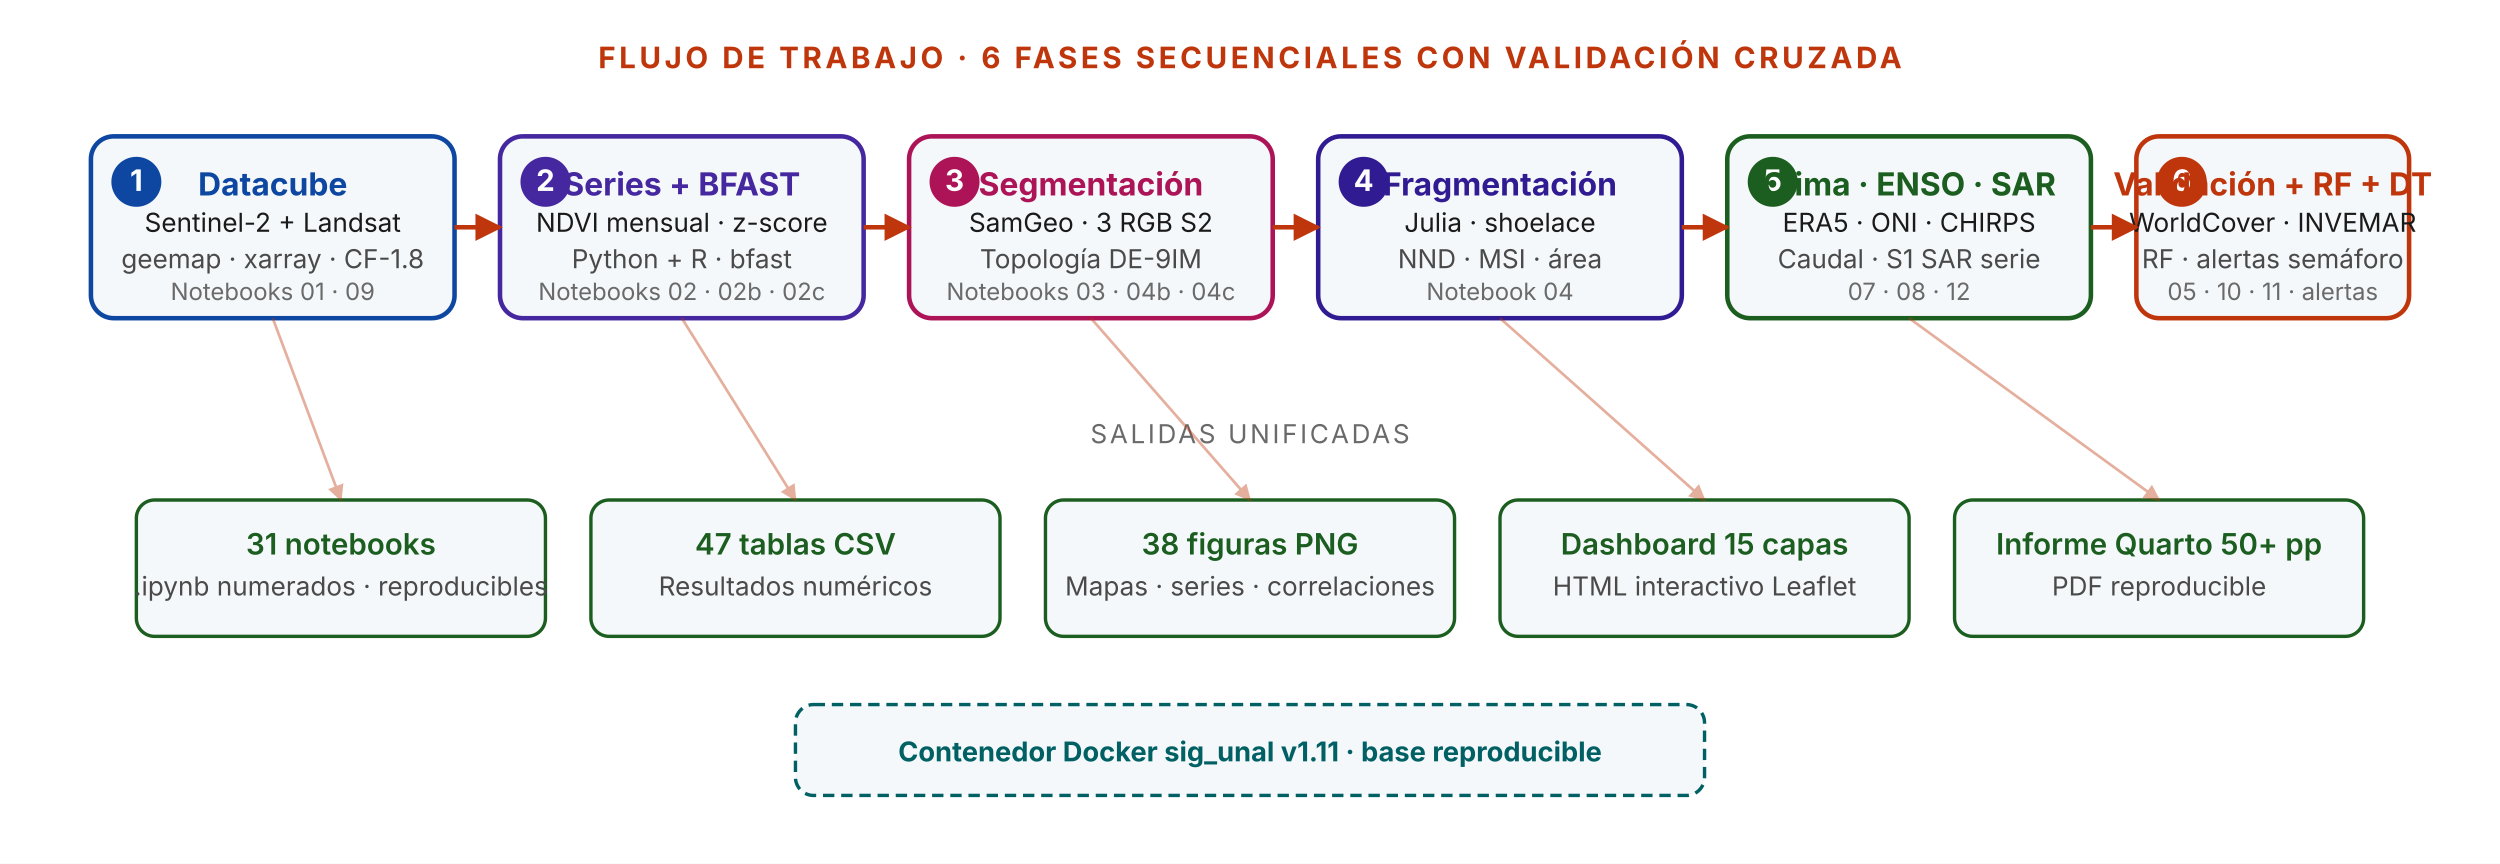
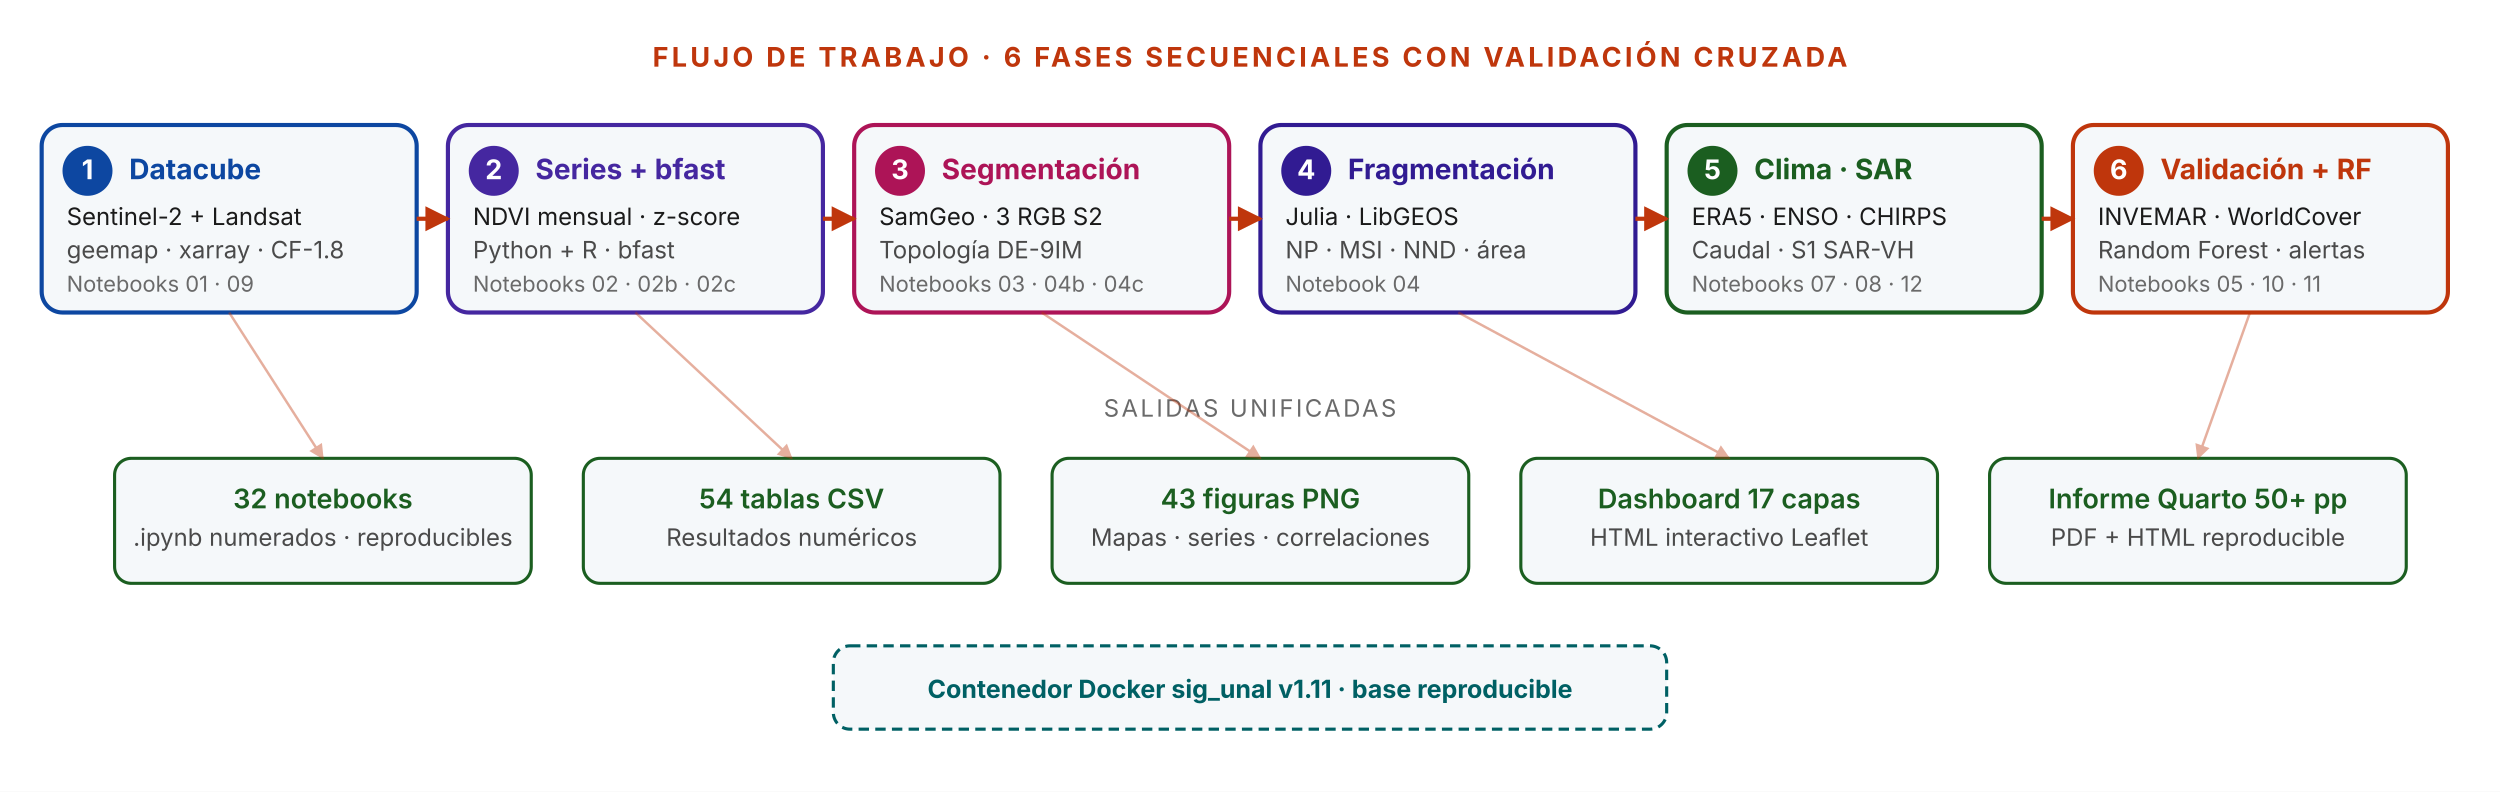
- <svg xmlns="http://www.w3.org/2000/svg" viewBox="0 0 1100 380">
+ <svg xmlns="http://www.w3.org/2000/svg" viewBox="0 0 1200 380">
  <defs>
    <marker id="arr-flow" viewBox="0 0 10 10" refX="9" refY="5" markerWidth="6" markerHeight="6" orient="auto">
      <path d="M0,0 L10,5 L0,10 z" fill="#bf360c" />
    </marker>
  </defs>
-   <rect width="1100" height="380" fill="#ffffff" />
-   <text x="550" y="30" fill="#bf360c" font-family="Inter, sans-serif" font-size="13" font-weight="700" text-anchor="middle" letter-spacing="0.12em">FLUJO DE TRABAJO · 6 FASES SECUENCIALES CON VALIDACIÓN CRUZADA</text>
-   <g font-family="Inter, sans-serif" font-size="14" text-anchor="middle">
+   <rect width="1200" height="380" fill="#ffffff" />
+   <text x="600" y="32" fill="#bf360c" font-family="Inter, sans-serif" font-size="13" font-weight="700" text-anchor="middle" letter-spacing="0.12em">FLUJO DE TRABAJO · 6 FASES SECUENCIALES CON VALIDACIÓN CRUZADA</text>
+   <g font-family="Inter, sans-serif" font-size="13" text-anchor="start">
    <g>
-       <rect x="40" y="60" width="160" height="80" rx="10" fill="#f5f8fa" stroke="#0d47a1" stroke-width="2" />
-       <circle cx="60" cy="80" r="11" fill="#0d47a1" />
-       <text x="60" y="84" fill="#ffffff" font-weight="700" font-size="13">1</text>
-       <text x="120" y="86" fill="#0d47a1" font-weight="700">Datacube</text>
-       <text x="120" y="102" fill="#1a1a1a" font-size="11.5">Sentinel-2 + Landsat</text>
-       <text x="120" y="118" fill="#4a4a4a" font-size="11.5">geemap · xarray · CF-1.8</text>
-       <text x="120" y="132" fill="#6a6a6a" font-size="10.5">Notebooks 01 · 09</text>
+       <rect x="20" y="60" width="180" height="90" rx="10" fill="#f5f8fa" stroke="#0d47a1" stroke-width="2" />
+       <circle cx="42" cy="82" r="12" fill="#0d47a1" />
+       <text x="42" y="86" fill="#ffffff" font-weight="700" font-size="13" text-anchor="middle">1</text>
+       <text x="62" y="86" fill="#0d47a1" font-weight="700" font-size="13.5">Datacube</text>
+       <text x="32" y="108" fill="#1a1a1a" font-size="11.5">Sentinel-2 + Landsat</text>
+       <text x="32" y="124" fill="#4a4a4a" font-size="11.5">geemap · xarray · CF-1.8</text>
+       <text x="32" y="140" fill="#6a6a6a" font-size="10.5">Notebooks 01 · 09</text>
    </g>
    <g>
-       <rect x="220" y="60" width="160" height="80" rx="10" fill="#f5f8fa" stroke="#4527a0" stroke-width="2" />
-       <circle cx="240" cy="80" r="11" fill="#4527a0" />
-       <text x="240" y="84" fill="#ffffff" font-weight="700" font-size="13">2</text>
-       <text x="300" y="86" fill="#4527a0" font-weight="700">Series + BFAST</text>
-       <text x="300" y="102" fill="#1a1a1a" font-size="11.5">NDVI mensual · z-score</text>
-       <text x="300" y="118" fill="#4a4a4a" font-size="11.5">Python + R · bfast</text>
-       <text x="300" y="132" fill="#6a6a6a" font-size="10.5">Notebooks 02 · 02b · 02c</text>
+       <rect x="215" y="60" width="180" height="90" rx="10" fill="#f5f8fa" stroke="#4527a0" stroke-width="2" />
+       <circle cx="237" cy="82" r="12" fill="#4527a0" />
+       <text x="237" y="86" fill="#ffffff" font-weight="700" font-size="13" text-anchor="middle">2</text>
+       <text x="257" y="86" fill="#4527a0" font-weight="700" font-size="13.5">Series + bfast</text>
+       <text x="227" y="108" fill="#1a1a1a" font-size="11.5">NDVI mensual · z-score</text>
+       <text x="227" y="124" fill="#4a4a4a" font-size="11.5">Python + R · bfast</text>
+       <text x="227" y="140" fill="#6a6a6a" font-size="10.5">Notebooks 02 · 02b · 02c</text>
    </g>
    <g>
-       <rect x="400" y="60" width="160" height="80" rx="10" fill="#f5f8fa" stroke="#ad1457" stroke-width="2" />
-       <circle cx="420" cy="80" r="11" fill="#ad1457" />
-       <text x="420" y="84" fill="#ffffff" font-weight="700" font-size="13">3</text>
-       <text x="480" y="86" fill="#ad1457" font-weight="700">Segmentación</text>
-       <text x="480" y="102" fill="#1a1a1a" font-size="11.5">SamGeo · 3 RGB S2</text>
-       <text x="480" y="118" fill="#4a4a4a" font-size="11.5">Topología DE-9IM</text>
-       <text x="480" y="132" fill="#6a6a6a" font-size="10.5">Notebooks 03 · 04b · 04c</text>
+       <rect x="410" y="60" width="180" height="90" rx="10" fill="#f5f8fa" stroke="#ad1457" stroke-width="2" />
+       <circle cx="432" cy="82" r="12" fill="#ad1457" />
+       <text x="432" y="86" fill="#ffffff" font-weight="700" font-size="13" text-anchor="middle">3</text>
+       <text x="452" y="86" fill="#ad1457" font-weight="700" font-size="13.5">Segmentación</text>
+       <text x="422" y="108" fill="#1a1a1a" font-size="11.5">SamGeo · 3 RGB S2</text>
+       <text x="422" y="124" fill="#4a4a4a" font-size="11.5">Topología DE-9IM</text>
+       <text x="422" y="140" fill="#6a6a6a" font-size="10.5">Notebooks 03 · 04b · 04c</text>
    </g>
    <g>
-       <rect x="580" y="60" width="160" height="80" rx="10" fill="#f5f8fa" stroke="#311b92" stroke-width="2" />
-       <circle cx="600" cy="80" r="11" fill="#311b92" />
-       <text x="600" y="84" fill="#ffffff" font-weight="700" font-size="13">4</text>
-       <text x="660" y="86" fill="#311b92" font-weight="700">Fragmentación</text>
-       <text x="660" y="102" fill="#1a1a1a" font-size="11.5">Julia · shoelace</text>
-       <text x="660" y="118" fill="#4a4a4a" font-size="11.5">NND · MSI · área</text>
-       <text x="660" y="132" fill="#6a6a6a" font-size="10.5">Notebook 04</text>
+       <rect x="605" y="60" width="180" height="90" rx="10" fill="#f5f8fa" stroke="#311b92" stroke-width="2" />
+       <circle cx="627" cy="82" r="12" fill="#311b92" />
+       <text x="627" y="86" fill="#ffffff" font-weight="700" font-size="13" text-anchor="middle">4</text>
+       <text x="647" y="86" fill="#311b92" font-weight="700" font-size="13.5">Fragmentación</text>
+       <text x="617" y="108" fill="#1a1a1a" font-size="11.5">Julia · LibGEOS</text>
+       <text x="617" y="124" fill="#4a4a4a" font-size="11.5">NP · MSI · NND · área</text>
+       <text x="617" y="140" fill="#6a6a6a" font-size="10.5">Notebook 04</text>
    </g>
    <g>
-       <rect x="760" y="60" width="160" height="80" rx="10" fill="#f5f8fa" stroke="#1b5e20" stroke-width="2" />
-       <circle cx="780" cy="80" r="11" fill="#1b5e20" />
-       <text x="780" y="84" fill="#ffffff" font-weight="700" font-size="13">5</text>
-       <text x="840" y="86" fill="#1b5e20" font-weight="700">Clima · ENSO · SAR</text>
-       <text x="840" y="102" fill="#1a1a1a" font-size="11.5">ERA5 · ONI · CHIRPS</text>
-       <text x="840" y="118" fill="#4a4a4a" font-size="11.5">Caudal · S1 SAR serie</text>
-       <text x="840" y="132" fill="#6a6a6a" font-size="10.5">07 · 08 · 12</text>
+       <rect x="800" y="60" width="180" height="90" rx="10" fill="#f5f8fa" stroke="#1b5e20" stroke-width="2" />
+       <circle cx="822" cy="82" r="12" fill="#1b5e20" />
+       <text x="822" y="86" fill="#ffffff" font-weight="700" font-size="13" text-anchor="middle">5</text>
+       <text x="842" y="86" fill="#1b5e20" font-weight="700" font-size="13.5">Clima · SAR</text>
+       <text x="812" y="108" fill="#1a1a1a" font-size="11.5">ERA5 · ENSO · CHIRPS</text>
+       <text x="812" y="124" fill="#4a4a4a" font-size="11.5">Caudal · S1 SAR-VH</text>
+       <text x="812" y="140" fill="#6a6a6a" font-size="10.5">Notebooks 07 · 08 · 12</text>
    </g>
    <g>
-       <rect x="940" y="60" width="120" height="80" rx="10" fill="#f5f8fa" stroke="#bf360c" stroke-width="2" />
-       <circle cx="960" cy="80" r="11" fill="#bf360c" />
-       <text x="960" y="84" fill="#ffffff" font-weight="700" font-size="13">6</text>
-       <text x="1000" y="86" fill="#bf360c" font-weight="700">Validación + RF + DT</text>
-       <text x="1000" y="102" fill="#1a1a1a" font-size="11.5">WorldCover · INVEMAR</text>
-       <text x="1000" y="118" fill="#4a4a4a" font-size="11.5">RF · alertas semáforo</text>
-       <text x="1000" y="132" fill="#6a6a6a" font-size="10.5">05 · 10 · 11 · alertas</text>
+       <rect x="995" y="60" width="180" height="90" rx="10" fill="#f5f8fa" stroke="#bf360c" stroke-width="2" />
+       <circle cx="1017" cy="82" r="12" fill="#bf360c" />
+       <text x="1017" y="86" fill="#ffffff" font-weight="700" font-size="13" text-anchor="middle">6</text>
+       <text x="1037" y="86" fill="#bf360c" font-weight="700" font-size="13.5">Validación + RF</text>
+       <text x="1007" y="108" fill="#1a1a1a" font-size="11.5">INVEMAR · WorldCover</text>
+       <text x="1007" y="124" fill="#4a4a4a" font-size="11.5">Random Forest · alertas</text>
+       <text x="1007" y="140" fill="#6a6a6a" font-size="10.5">Notebooks 05 · 10 · 11</text>
    </g>
  </g>
  <g fill="none" stroke="#bf360c" stroke-width="2" marker-end="url(#arr-flow)">
-     <line x1="200" y1="100" x2="220" y2="100" />
-     <line x1="380" y1="100" x2="400" y2="100" />
-     <line x1="560" y1="100" x2="580" y2="100" />
-     <line x1="740" y1="100" x2="760" y2="100" />
-     <line x1="920" y1="100" x2="940" y2="100" />
+     <line x1="200" y1="105" x2="215" y2="105" />
+     <line x1="395" y1="105" x2="410" y2="105" />
+     <line x1="590" y1="105" x2="605" y2="105" />
+     <line x1="785" y1="105" x2="800" y2="105" />
+     <line x1="980" y1="105" x2="995" y2="105" />
  </g>
  <g font-family="Inter, sans-serif" font-size="13" text-anchor="middle">
-     <text x="550" y="195" fill="#6a6a6a" font-size="11.5" letter-spacing="0.1em">SALIDAS UNIFICADAS</text>
+     <text x="600" y="200" fill="#6a6a6a" font-size="11.5" letter-spacing="0.1em">SALIDAS UNIFICADAS</text>
    <g>
-       <rect x="60" y="220" width="180" height="60" rx="8" fill="#f5f8fa" stroke="#1b5e20" stroke-width="1.5" />
-       <text x="150" y="244" fill="#1b5e20" font-weight="600">31 notebooks</text>
-       <text x="150" y="262" fill="#4a4a4a" font-size="11.5">.ipynb numerados · reproducibles</text>
+       <rect x="55" y="220" width="200" height="60" rx="8" fill="#f5f8fa" stroke="#1b5e20" stroke-width="1.5" />
+       <text x="155" y="244" fill="#1b5e20" font-weight="600">32 notebooks</text>
+       <text x="155" y="262" fill="#4a4a4a" font-size="11.5">.ipynb numerados · reproducibles</text>
    </g>
    <g>
-       <rect x="260" y="220" width="180" height="60" rx="8" fill="#f5f8fa" stroke="#1b5e20" stroke-width="1.5" />
-       <text x="350" y="244" fill="#1b5e20" font-weight="600">47 tablas CSV</text>
-       <text x="350" y="262" fill="#4a4a4a" font-size="11.5">Resultados numéricos</text>
+       <rect x="280" y="220" width="200" height="60" rx="8" fill="#f5f8fa" stroke="#1b5e20" stroke-width="1.5" />
+       <text x="380" y="244" fill="#1b5e20" font-weight="600">54 tablas CSV</text>
+       <text x="380" y="262" fill="#4a4a4a" font-size="11.5">Resultados numéricos</text>
    </g>
    <g>
-       <rect x="460" y="220" width="180" height="60" rx="8" fill="#f5f8fa" stroke="#1b5e20" stroke-width="1.5" />
-       <text x="550" y="244" fill="#1b5e20" font-weight="600">38 figuras PNG</text>
-       <text x="550" y="262" fill="#4a4a4a" font-size="11.5">Mapas · series · correlaciones</text>
+       <rect x="505" y="220" width="200" height="60" rx="8" fill="#f5f8fa" stroke="#1b5e20" stroke-width="1.5" />
+       <text x="605" y="244" fill="#1b5e20" font-weight="600">43 figuras PNG</text>
+       <text x="605" y="262" fill="#4a4a4a" font-size="11.5">Mapas · series · correlaciones</text>
    </g>
    <g>
-       <rect x="660" y="220" width="180" height="60" rx="8" fill="#f5f8fa" stroke="#1b5e20" stroke-width="1.5" />
-       <text x="750" y="244" fill="#1b5e20" font-weight="600">Dashboard 15 capas</text>
-       <text x="750" y="262" fill="#4a4a4a" font-size="11.5">HTML interactivo Leaflet</text>
+       <rect x="730" y="220" width="200" height="60" rx="8" fill="#f5f8fa" stroke="#1b5e20" stroke-width="1.5" />
+       <text x="830" y="244" fill="#1b5e20" font-weight="600">Dashboard 17 capas</text>
+       <text x="830" y="262" fill="#4a4a4a" font-size="11.5">HTML interactivo Leaflet</text>
    </g>
    <g>
-       <rect x="860" y="220" width="180" height="60" rx="8" fill="#f5f8fa" stroke="#1b5e20" stroke-width="1.5" />
-       <text x="950" y="244" fill="#1b5e20" font-weight="600">Informe Quarto 50+ pp</text>
-       <text x="950" y="262" fill="#4a4a4a" font-size="11.5">PDF reproducible</text>
+       <rect x="955" y="220" width="200" height="60" rx="8" fill="#f5f8fa" stroke="#1b5e20" stroke-width="1.5" />
+       <text x="1055" y="244" fill="#1b5e20" font-weight="600">Informe Quarto 50+ pp</text>
+       <text x="1055" y="262" fill="#4a4a4a" font-size="11.5">PDF + HTML reproducible</text>
    </g>
  </g>
  <g fill="none" stroke="#bf360c" stroke-width="1.2" opacity="0.4" marker-end="url(#arr-flow)">
-     <line x1="120" y1="140" x2="150" y2="220" />
-     <line x1="300" y1="140" x2="350" y2="220" />
-     <line x1="480" y1="140" x2="550" y2="220" />
-     <line x1="660" y1="140" x2="750" y2="220" />
-     <line x1="840" y1="140" x2="950" y2="220" />
+     <line x1="110" y1="150" x2="155" y2="220" />
+     <line x1="305" y1="150" x2="380" y2="220" />
+     <line x1="500" y1="150" x2="605" y2="220" />
+     <line x1="700" y1="150" x2="830" y2="220" />
+     <line x1="1080" y1="150" x2="1055" y2="220" />
  </g>
  <g>
-     <rect x="350" y="310" width="400" height="40" rx="8" fill="#f5f8fa" stroke="#006064" stroke-width="1.5" stroke-dasharray="5 3" />
-     <text x="550" y="335" text-anchor="middle" fill="#006064" font-family="Inter, sans-serif" font-weight="700" font-size="12">Contenedor Docker sig_unal v1.11 · base reproducible</text>
+     <rect x="400" y="310" width="400" height="40" rx="8" fill="#f5f8fa" stroke="#006064" stroke-width="1.5" stroke-dasharray="5 3" />
+     <text x="600" y="335" text-anchor="middle" fill="#006064" font-family="Inter, sans-serif" font-weight="700" font-size="12">Contenedor Docker sig_unal v1.11 · base reproducible</text>
  </g>
</svg>
